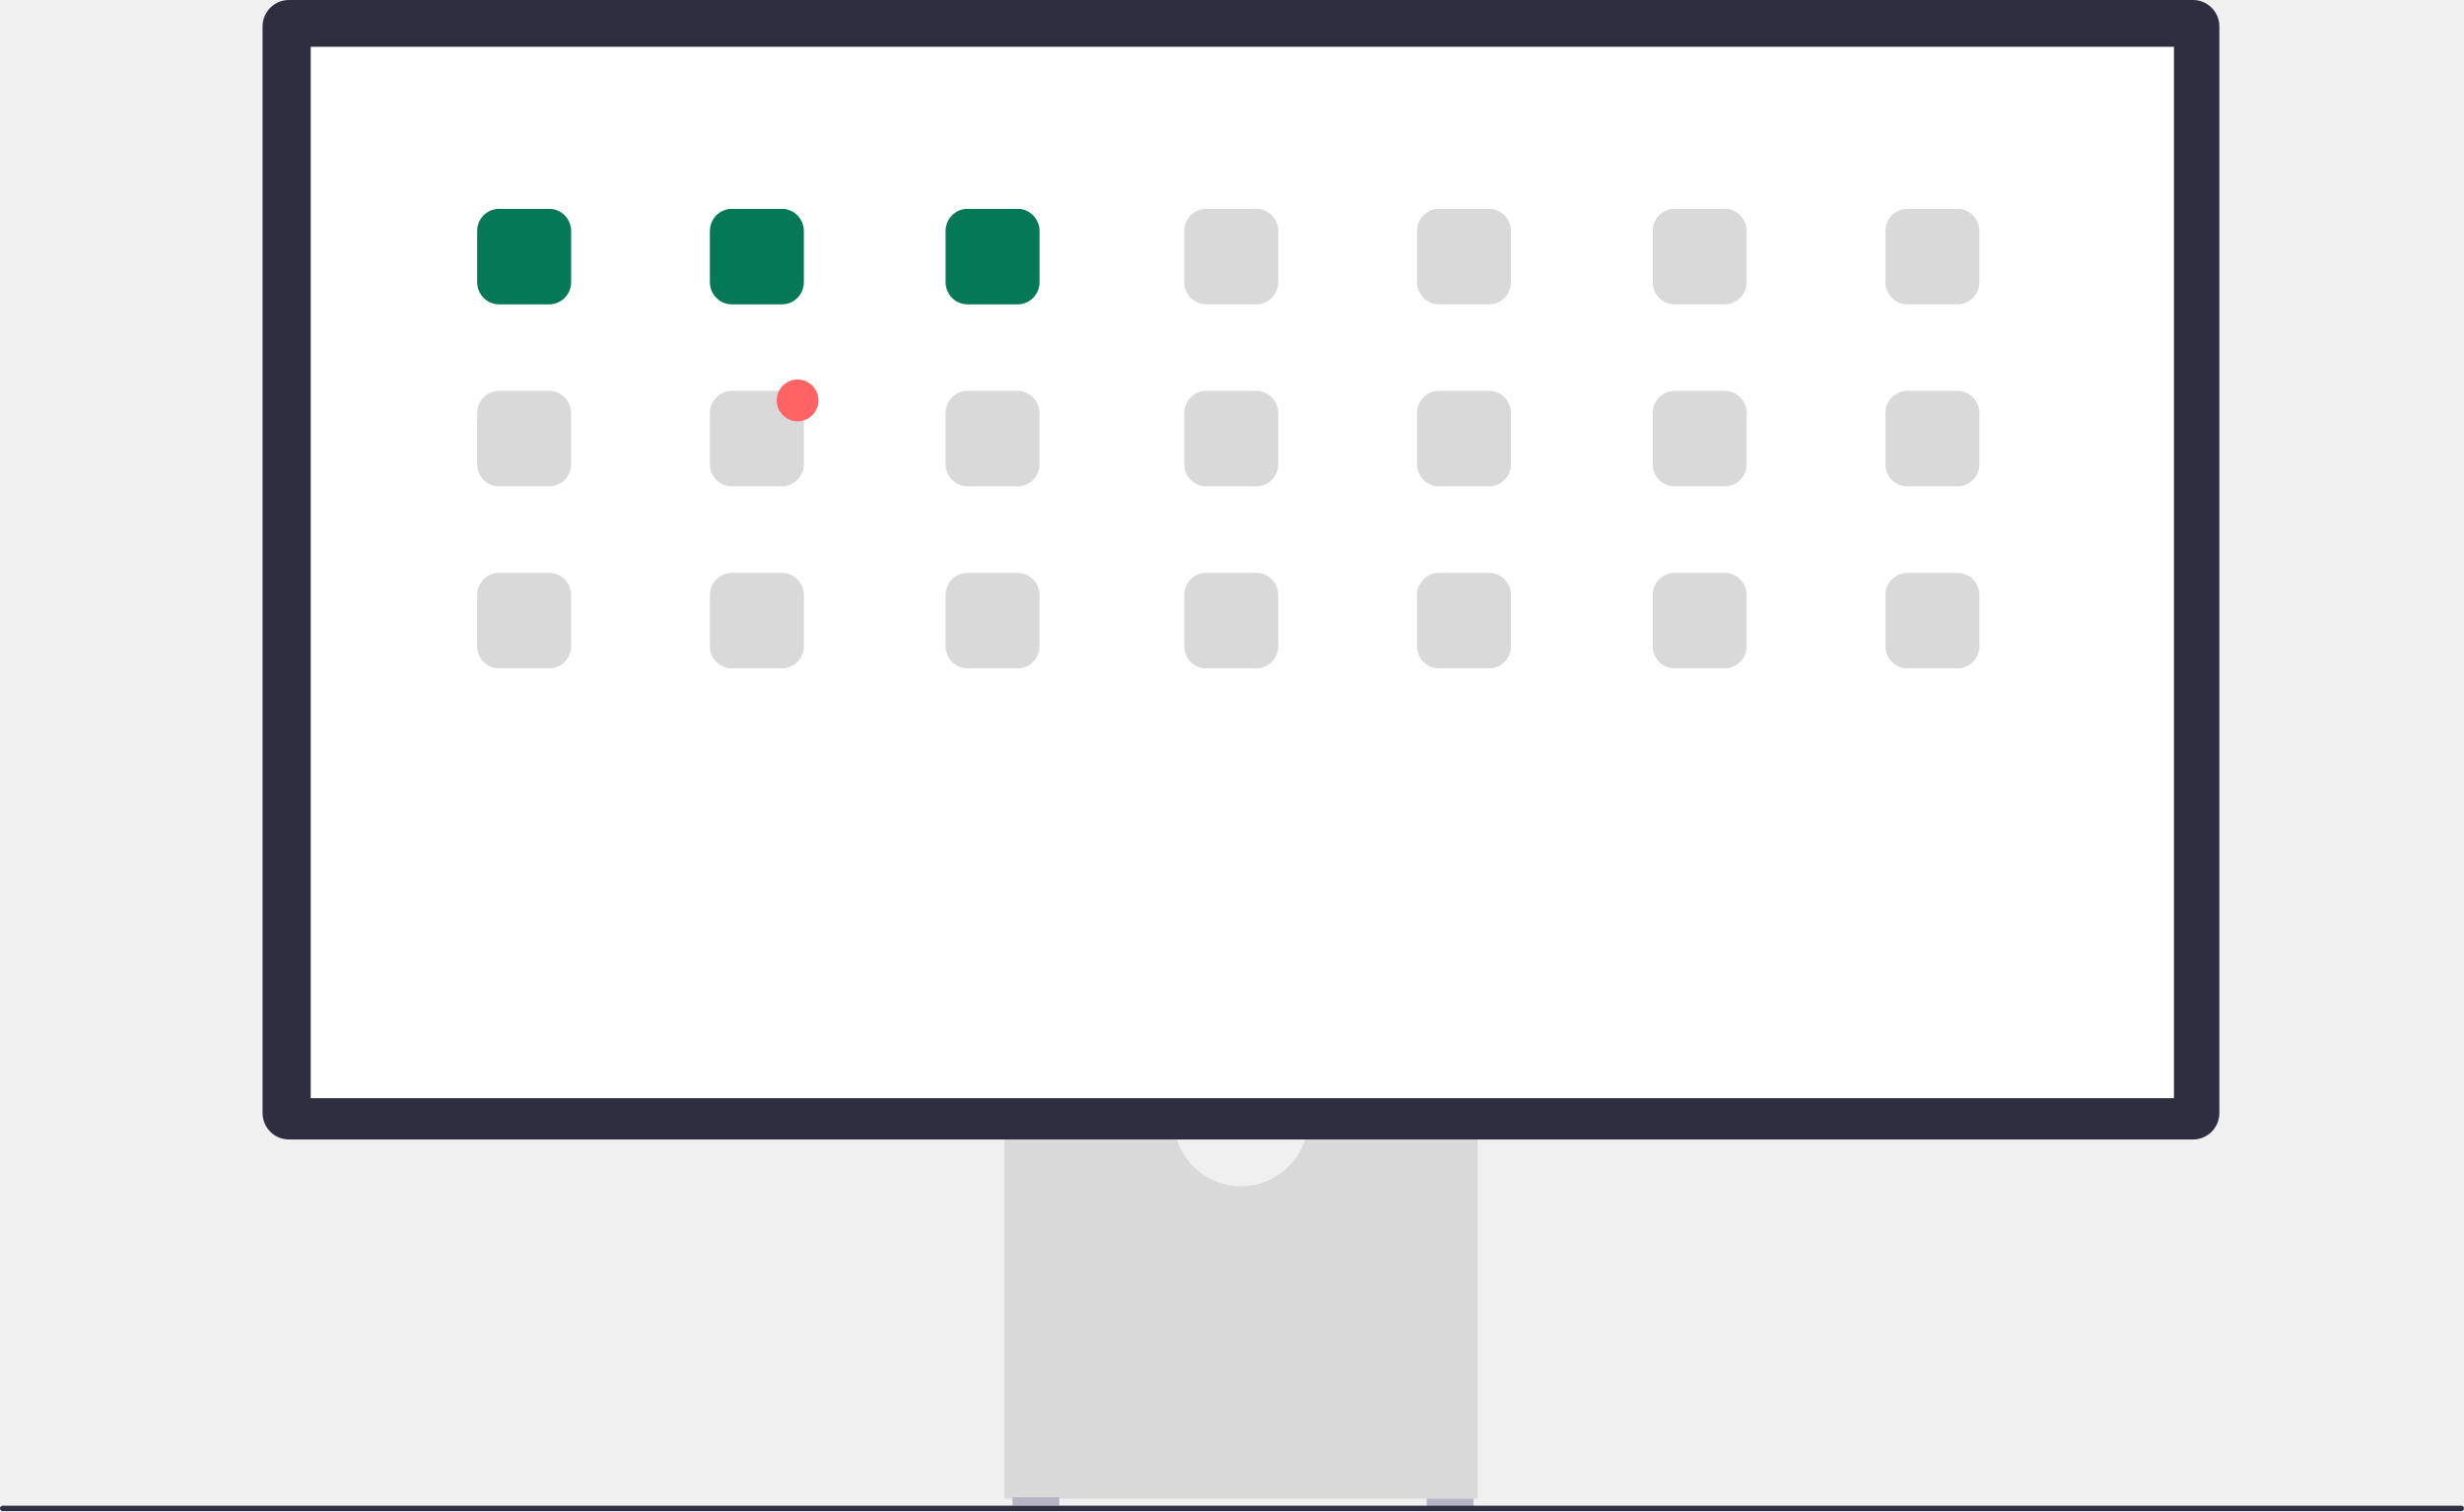
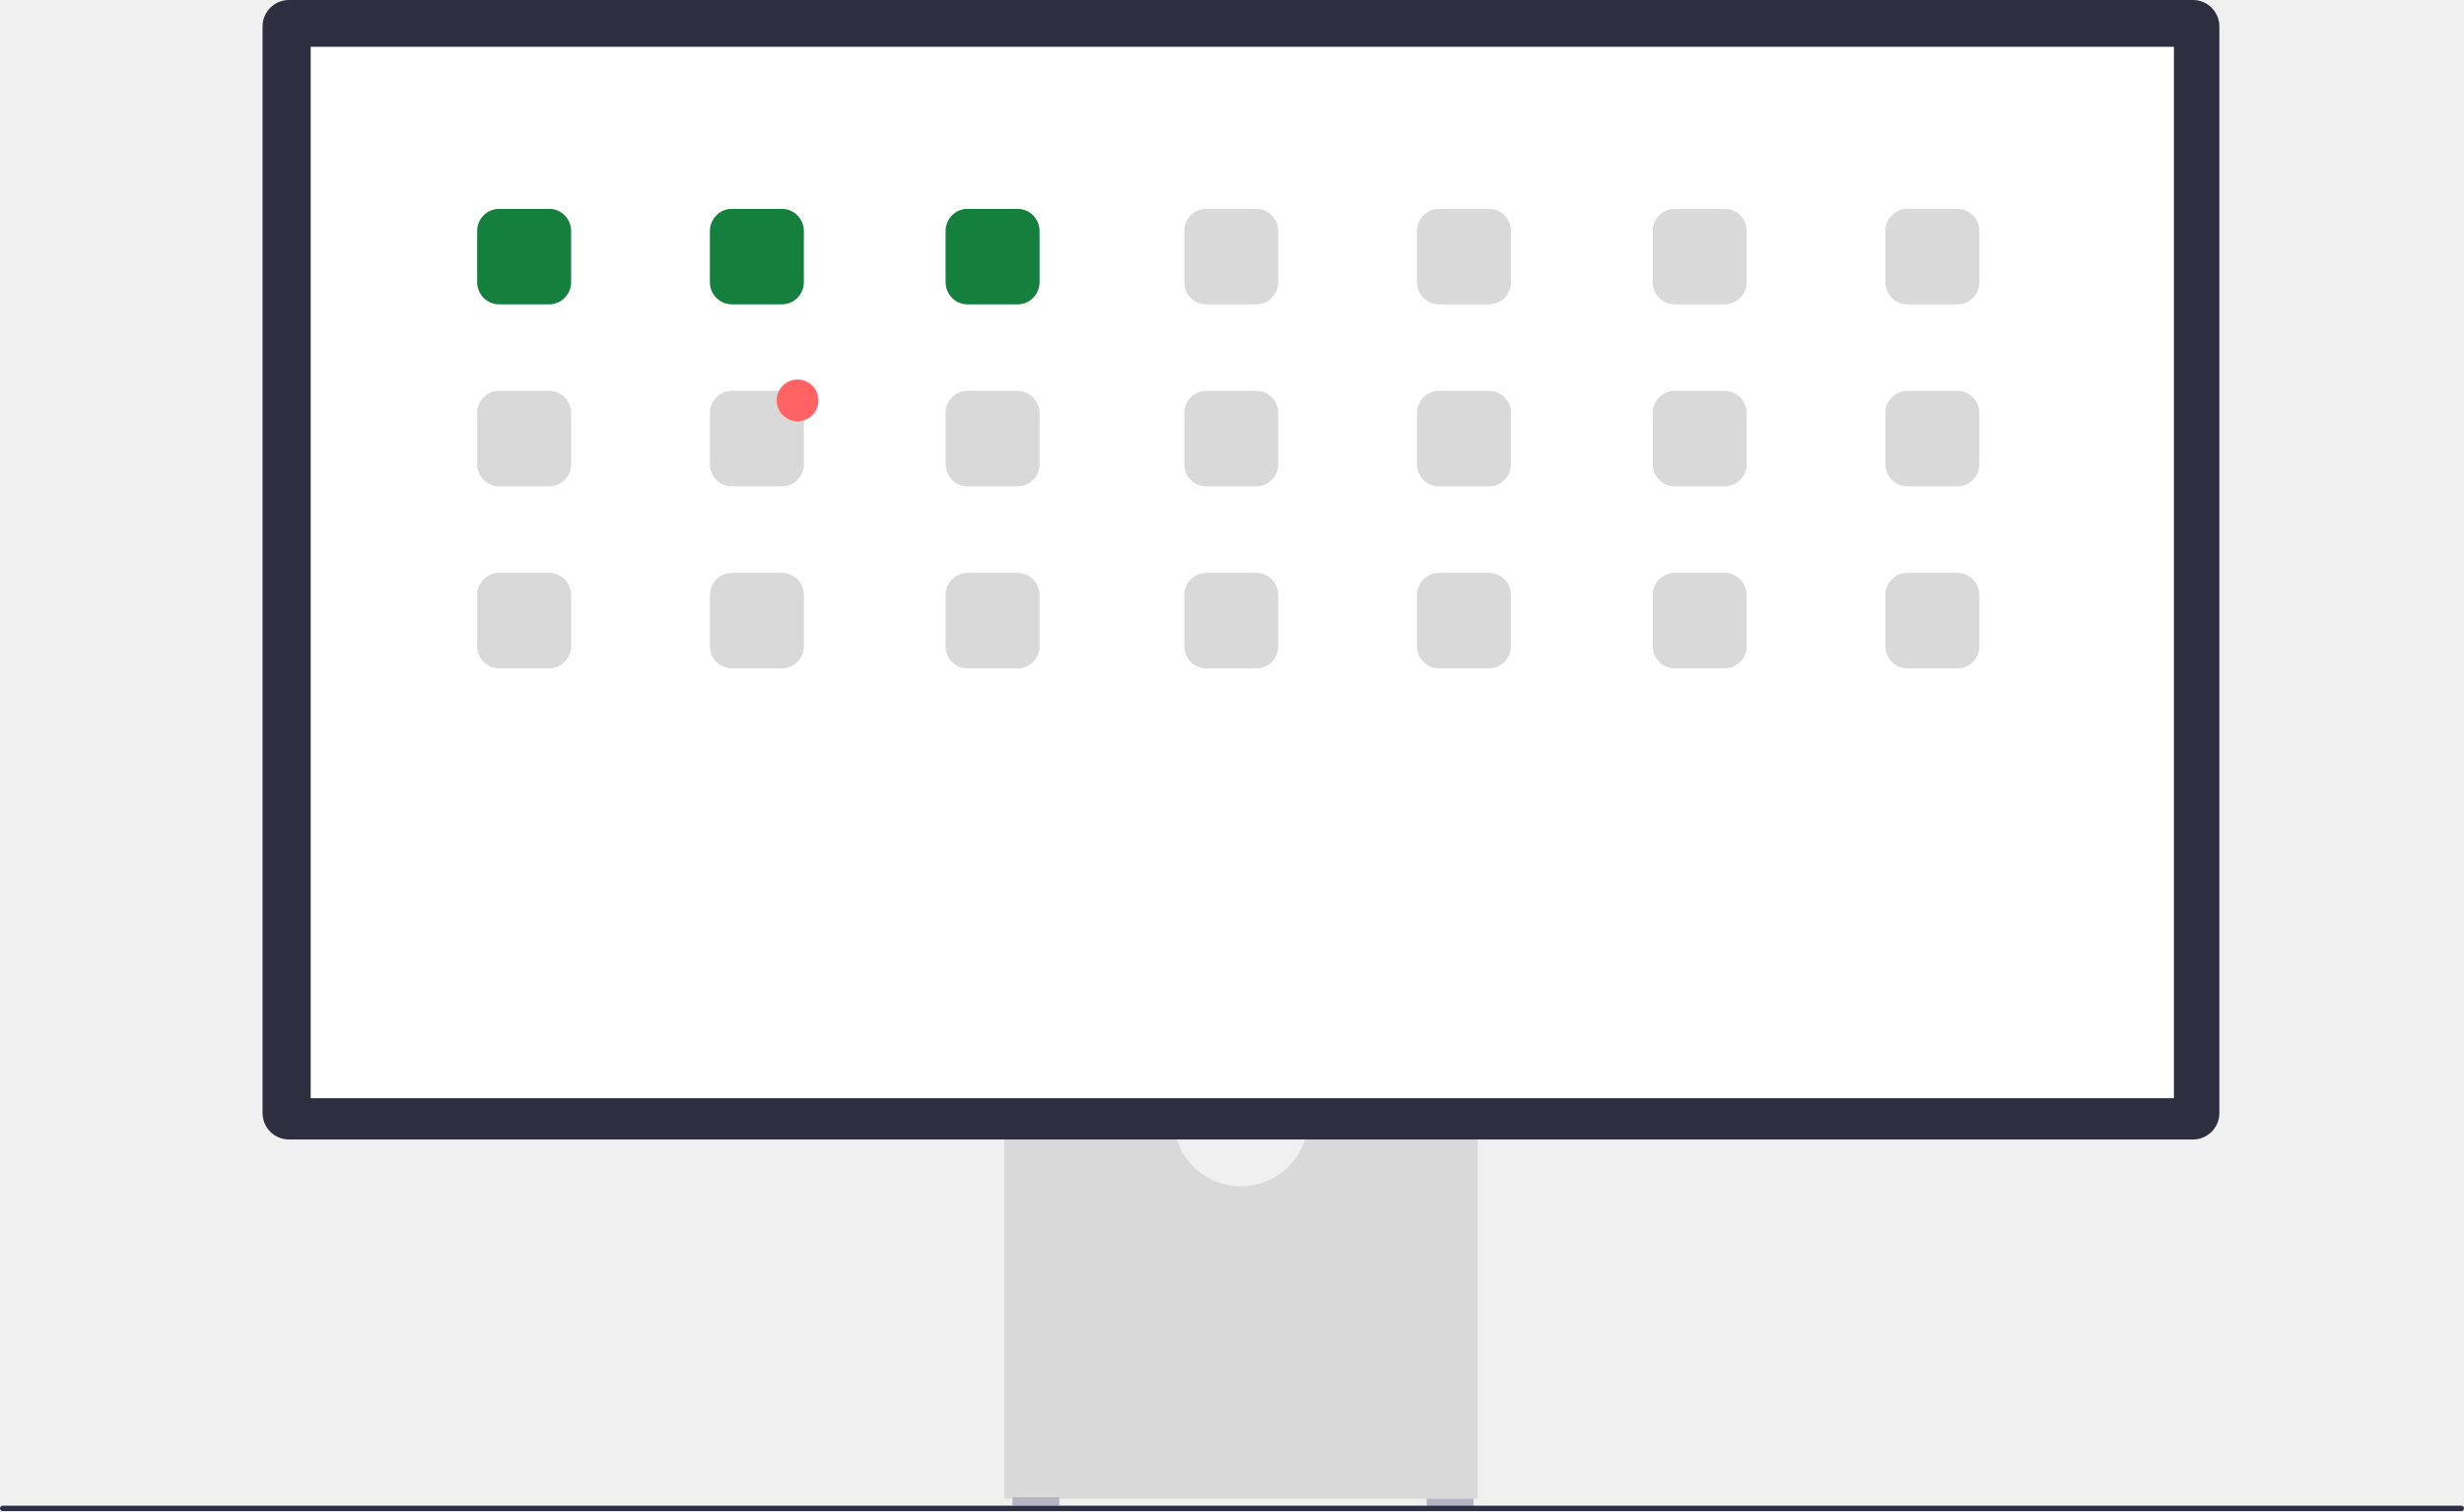
<svg xmlns="http://www.w3.org/2000/svg" width="825.85" height="506.44" viewBox="0 0 825.85 506.44">
  <path d="m438.22,378.66c-1.77,10.71-11.09,18.91-22.29,18.91s-20.53-8.2-22.29-18.91h-57.04v123.61h158.66v-123.61h-57.04l0-0Z" fill="#d9d9d9" stroke-width="0" />
  <rect x="339.36" y="501.81" width="15.68" height="2.77" fill="#b6b3c5" stroke-width="0" />
  <rect x="478.19" y="502.27" width="15.68" height="2.77" fill="#b6b3c5" stroke-width="0" />
  <path d="m735.01,381.89H96.85c-4.88,0-8.85-3.97-8.85-8.85V8.85c0-4.88,3.97-8.85,8.85-8.85h638.16c4.88,0,8.85,3.97,8.85,8.85v364.2c0,4.88-3.97,8.85-8.85,8.85h0l0-.01Z" fill="#2f2e41" stroke-width="0" />
  <rect x="104.14" y="15.68" width="624.49" height="352.37" fill="#fff" stroke-width="0" />
  <path d="m0,505.53c0,.5.4.91.91.91h824.03c.5,0,.91-.4.91-.91s-.4-.91-.91-.91H.91c-.5,0-.91.4-.91.91Z" fill="#2f2e43" stroke-width="0" />
-   <path d="m184.095,102h-16.836c-4.043,0-7.332-3.341-7.332-7.448v-17.104c0-4.107,3.289-7.448,7.332-7.448h16.836c4.043,0,7.332,3.341,7.332,7.448v17.104c0,4.107-3.289,7.448-7.332,7.448Z" fill="#047857" stroke-width="0" />
-   <path d="m262.095,102h-16.836c-4.043,0-7.332-3.341-7.332-7.448v-17.104c0-4.107,3.289-7.448,7.332-7.448h16.836c4.043,0,7.332,3.341,7.332,7.448v17.104c0,4.107-3.289,7.448-7.332,7.448Z" fill="#047857" stroke-width="0" />
-   <path d="m341.095,102h-16.836c-4.043,0-7.332-3.341-7.332-7.448v-17.104c0-4.107,3.289-7.448,7.332-7.448h16.836c4.043,0,7.332,3.341,7.332,7.448v17.104c0,4.107-3.289,7.448-7.332,7.448Z" fill="#047857" stroke-width="0" />
+   <path d="m184.095,102h-16.836c-4.043,0-7.332-3.341-7.332-7.448v-17.104c0-4.107,3.289-7.448,7.332-7.448h16.836c4.043,0,7.332,3.341,7.332,7.448v17.104c0,4.107-3.289,7.448-7.332,7.448Z" fill="#15803d" stroke-width="0" />
+   <path d="m262.095,102h-16.836c-4.043,0-7.332-3.341-7.332-7.448v-17.104c0-4.107,3.289-7.448,7.332-7.448h16.836c4.043,0,7.332,3.341,7.332,7.448v17.104c0,4.107-3.289,7.448-7.332,7.448Z" fill="#15803d" stroke-width="0" />
+   <path d="m341.095,102h-16.836c-4.043,0-7.332-3.341-7.332-7.448v-17.104c0-4.107,3.289-7.448,7.332-7.448h16.836c4.043,0,7.332,3.341,7.332,7.448v17.104c0,4.107-3.289,7.448-7.332,7.448Z" fill="#15803d" stroke-width="0" />
  <path d="m421.095,102h-16.836c-4.043,0-7.332-3.341-7.332-7.448v-17.104c0-4.107,3.289-7.448,7.332-7.448h16.836c4.043,0,7.332,3.341,7.332,7.448v17.104c0,4.107-3.289,7.448-7.332,7.448Z" fill="#d9d9d9" stroke-width="0" />
  <path d="m499.095,102h-16.836c-4.043,0-7.332-3.341-7.332-7.448v-17.104c0-4.107,3.289-7.448,7.332-7.448h16.836c4.043,0,7.332,3.341,7.332,7.448v17.104c0,4.107-3.289,7.448-7.332,7.448Z" fill="#d9d9d9" stroke-width="0" />
  <path d="m578.095,102h-16.836c-4.043,0-7.332-3.341-7.332-7.448v-17.104c0-4.107,3.289-7.448,7.332-7.448h16.836c4.043,0,7.332,3.341,7.332,7.448v17.104c0,4.107-3.289,7.448-7.332,7.448Z" fill="#d9d9d9" stroke-width="0" />
  <path d="m656.095,102h-16.836c-4.043,0-7.332-3.341-7.332-7.448v-17.104c0-4.107,3.289-7.448,7.332-7.448h16.836c4.043,0,7.332,3.341,7.332,7.448v17.104c0,4.107-3.289,7.448-7.332,7.448Z" fill="#d9d9d9" stroke-width="0" />
  <path d="m184.095,163h-16.836c-4.043,0-7.332-3.341-7.332-7.448v-17.104c0-4.107,3.289-7.448,7.332-7.448h16.836c4.043,0,7.332,3.341,7.332,7.448v17.104c0,4.107-3.289,7.448-7.332,7.448Z" fill="#d9d9d9" stroke-width="0" />
  <path d="m262.095,163h-16.836c-4.043,0-7.332-3.341-7.332-7.448v-17.104c0-4.107,3.289-7.448,7.332-7.448h16.836c4.043,0,7.332,3.341,7.332,7.448v17.104c0,4.107-3.289,7.448-7.332,7.448Z" fill="#d9d9d9" stroke-width="0" />
  <path d="m341.095,163h-16.836c-4.043,0-7.332-3.341-7.332-7.448v-17.104c0-4.107,3.289-7.448,7.332-7.448h16.836c4.043,0,7.332,3.341,7.332,7.448v17.104c0,4.107-3.289,7.448-7.332,7.448Z" fill="#d9d9d9" stroke-width="0" />
  <path d="m421.095,163h-16.836c-4.043,0-7.332-3.341-7.332-7.448v-17.104c0-4.107,3.289-7.448,7.332-7.448h16.836c4.043,0,7.332,3.341,7.332,7.448v17.104c0,4.107-3.289,7.448-7.332,7.448Z" fill="#d9d9d9" stroke-width="0" />
  <path d="m499.095,163h-16.836c-4.043,0-7.332-3.341-7.332-7.448v-17.104c0-4.107,3.289-7.448,7.332-7.448h16.836c4.043,0,7.332,3.341,7.332,7.448v17.104c0,4.107-3.289,7.448-7.332,7.448Z" fill="#d9d9d9" stroke-width="0" />
  <path d="m578.095,163h-16.836c-4.043,0-7.332-3.341-7.332-7.448v-17.104c0-4.107,3.289-7.448,7.332-7.448h16.836c4.043,0,7.332,3.341,7.332,7.448v17.104c0,4.107-3.289,7.448-7.332,7.448Z" fill="#d9d9d9" stroke-width="0" />
  <path d="m656.095,163h-16.836c-4.043,0-7.332-3.341-7.332-7.448v-17.104c0-4.107,3.289-7.448,7.332-7.448h16.836c4.043,0,7.332,3.341,7.332,7.448v17.104c0,4.107-3.289,7.448-7.332,7.448Z" fill="#d9d9d9" stroke-width="0" />
  <path d="m184.095,224h-16.836c-4.043,0-7.332-3.341-7.332-7.448v-17.104c0-4.107,3.289-7.448,7.332-7.448h16.836c4.043,0,7.332,3.341,7.332,7.448v17.104c0,4.107-3.289,7.448-7.332,7.448Z" fill="#d9d9d9" stroke-width="0" />
  <path d="m262.095,224h-16.836c-4.043,0-7.332-3.341-7.332-7.448v-17.104c0-4.107,3.289-7.448,7.332-7.448h16.836c4.043,0,7.332,3.341,7.332,7.448v17.104c0,4.107-3.289,7.448-7.332,7.448Z" fill="#d9d9d9" stroke-width="0" />
  <path d="m341.095,224h-16.836c-4.043,0-7.332-3.341-7.332-7.448v-17.104c0-4.107,3.289-7.448,7.332-7.448h16.836c4.043,0,7.332,3.341,7.332,7.448v17.104c0,4.107-3.289,7.448-7.332,7.448Z" fill="#d9d9d9" stroke-width="0" />
  <path d="m421.095,224h-16.836c-4.043,0-7.332-3.341-7.332-7.448v-17.104c0-4.107,3.289-7.448,7.332-7.448h16.836c4.043,0,7.332,3.341,7.332,7.448v17.104c0,4.107-3.289,7.448-7.332,7.448Z" fill="#d9d9d9" stroke-width="0" />
  <path d="m499.095,224h-16.836c-4.043,0-7.332-3.341-7.332-7.448v-17.104c0-4.107,3.289-7.448,7.332-7.448h16.836c4.043,0,7.332,3.341,7.332,7.448v17.104c0,4.107-3.289,7.448-7.332,7.448Z" fill="#d9d9d9" stroke-width="0" />
  <path d="m578.095,224h-16.836c-4.043,0-7.332-3.341-7.332-7.448v-17.104c0-4.107,3.289-7.448,7.332-7.448h16.836c4.043,0,7.332,3.341,7.332,7.448v17.104c0,4.107-3.289,7.448-7.332,7.448Z" fill="#d9d9d9" stroke-width="0" />
  <path d="m656.095,224h-16.836c-4.043,0-7.332-3.341-7.332-7.448v-17.104c0-4.107,3.289-7.448,7.332-7.448h16.836c4.043,0,7.332,3.341,7.332,7.448v17.104c0,4.107-3.289,7.448-7.332,7.448Z" fill="#d9d9d9" stroke-width="0" />
  <circle cx="267.328" cy="134.199" r="7" fill="#ff6363" stroke-width="0" />
</svg>
